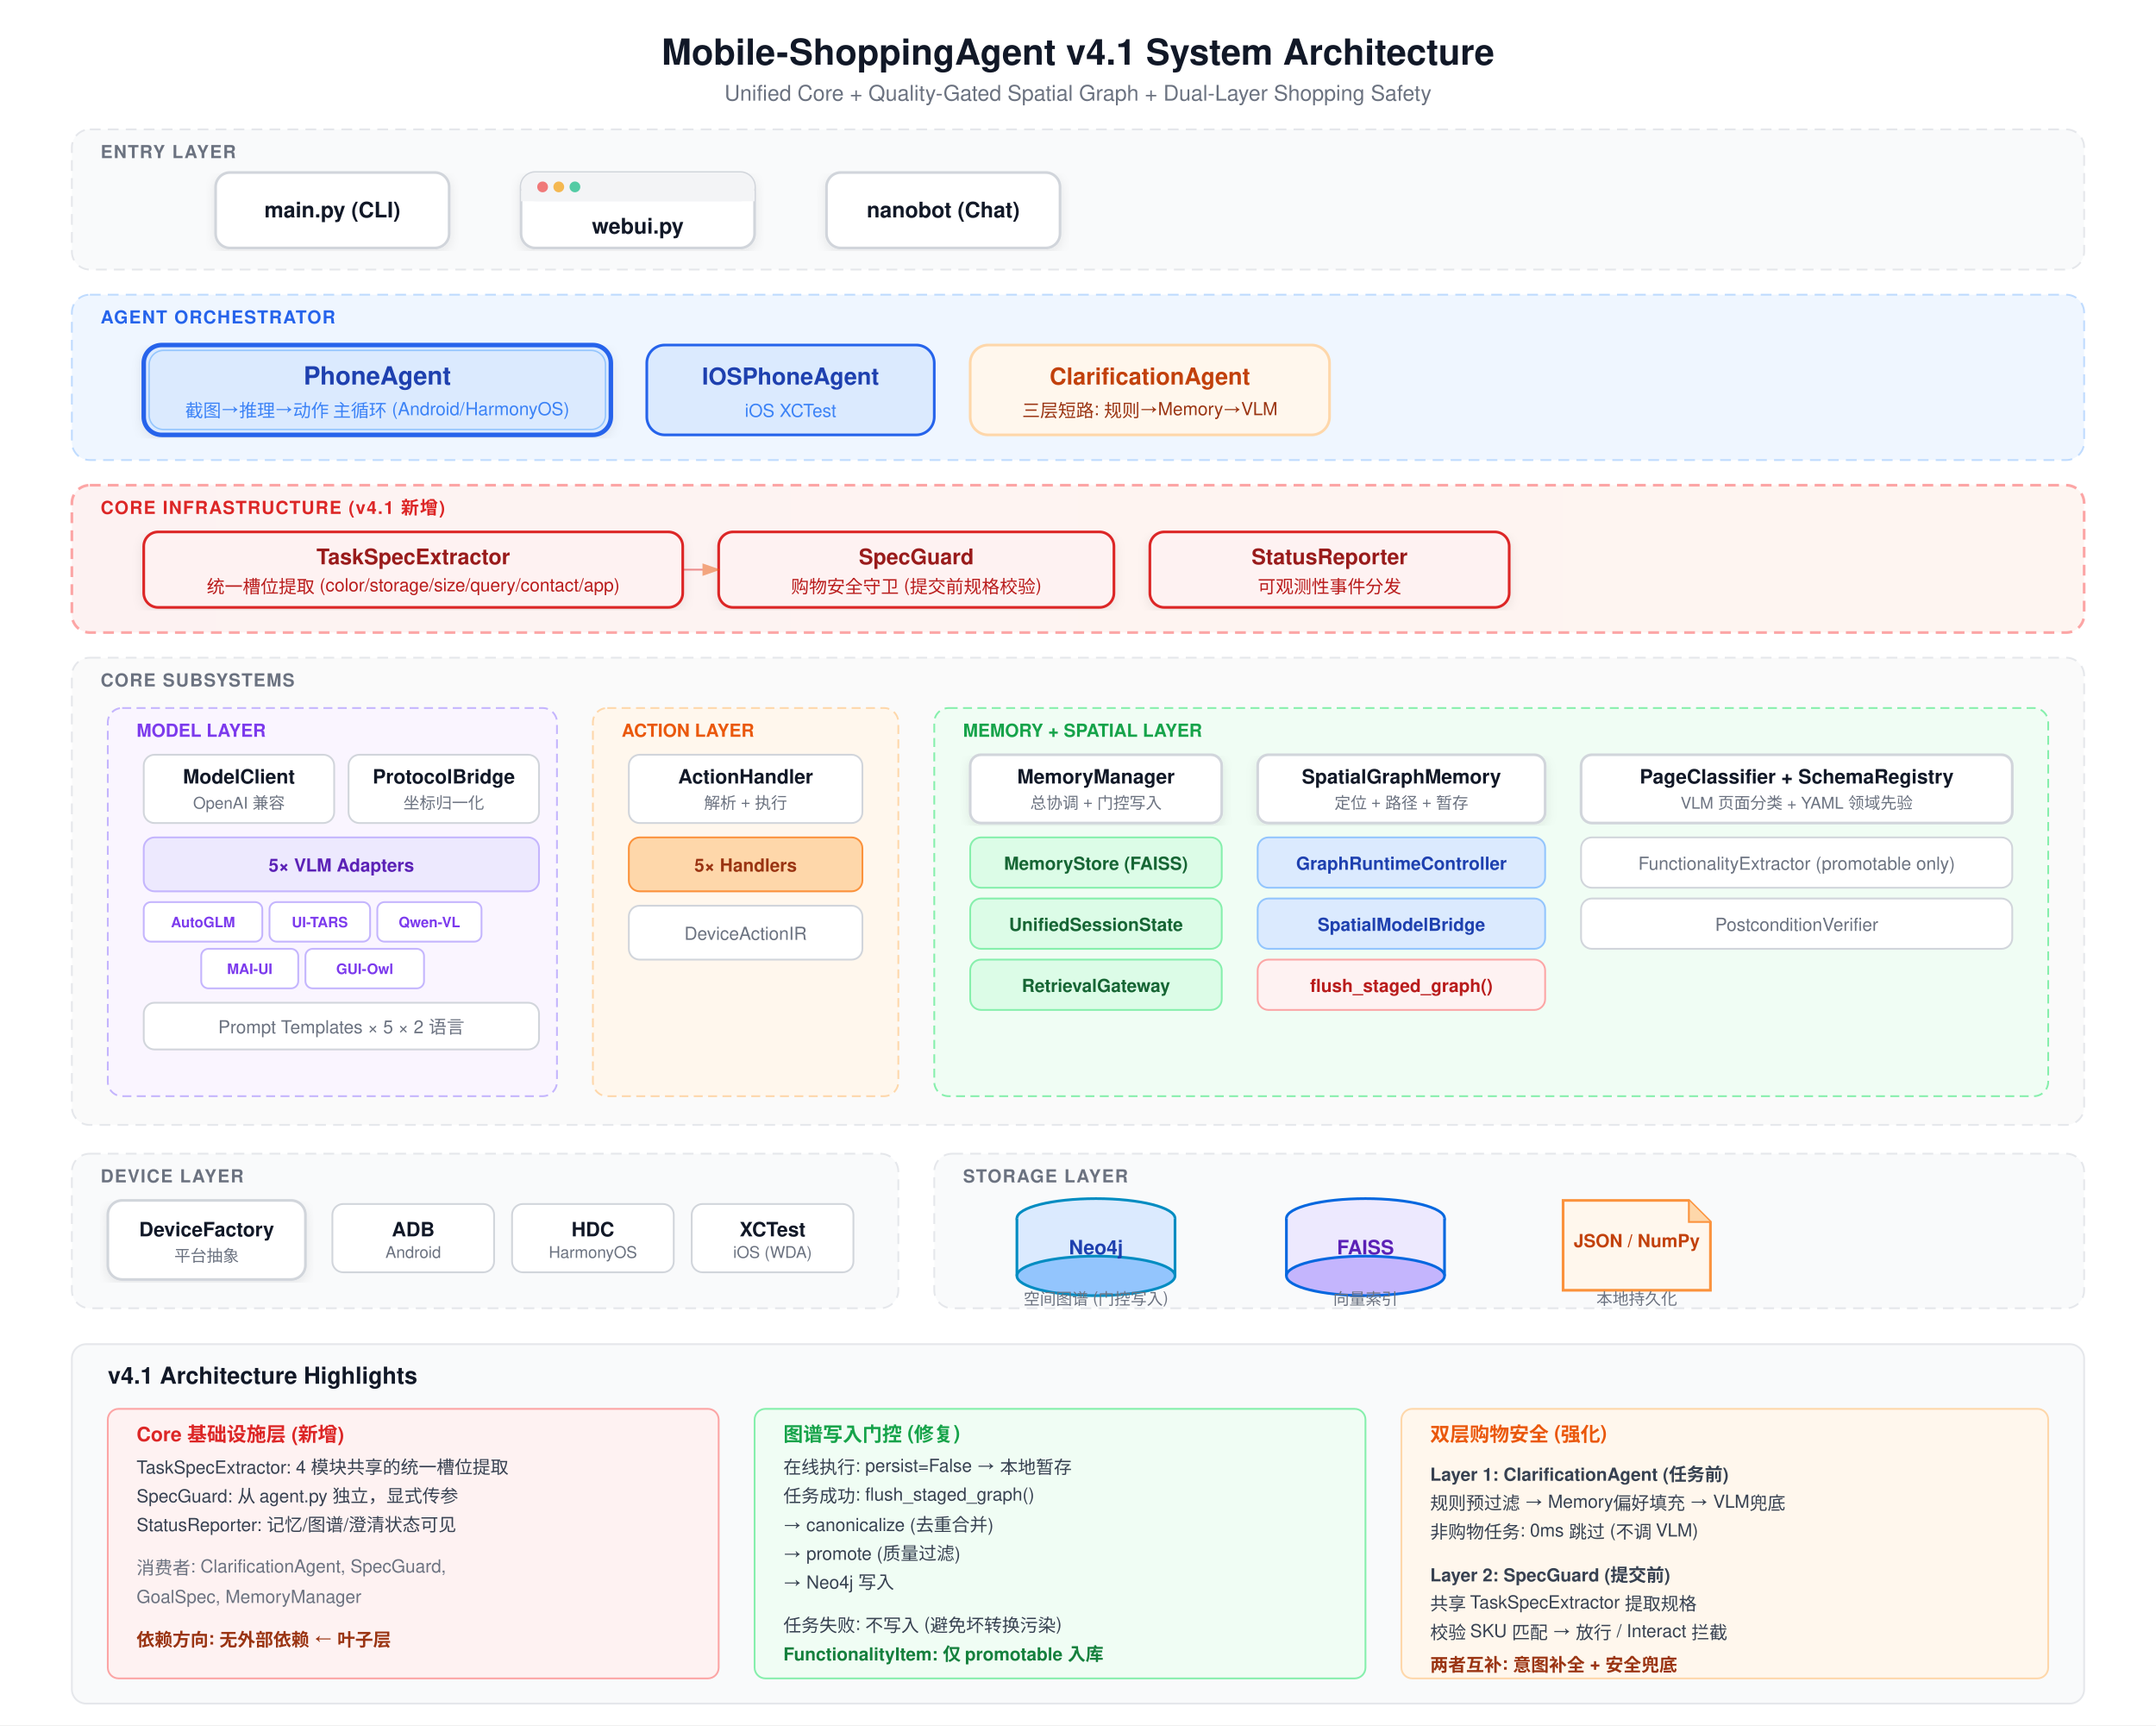
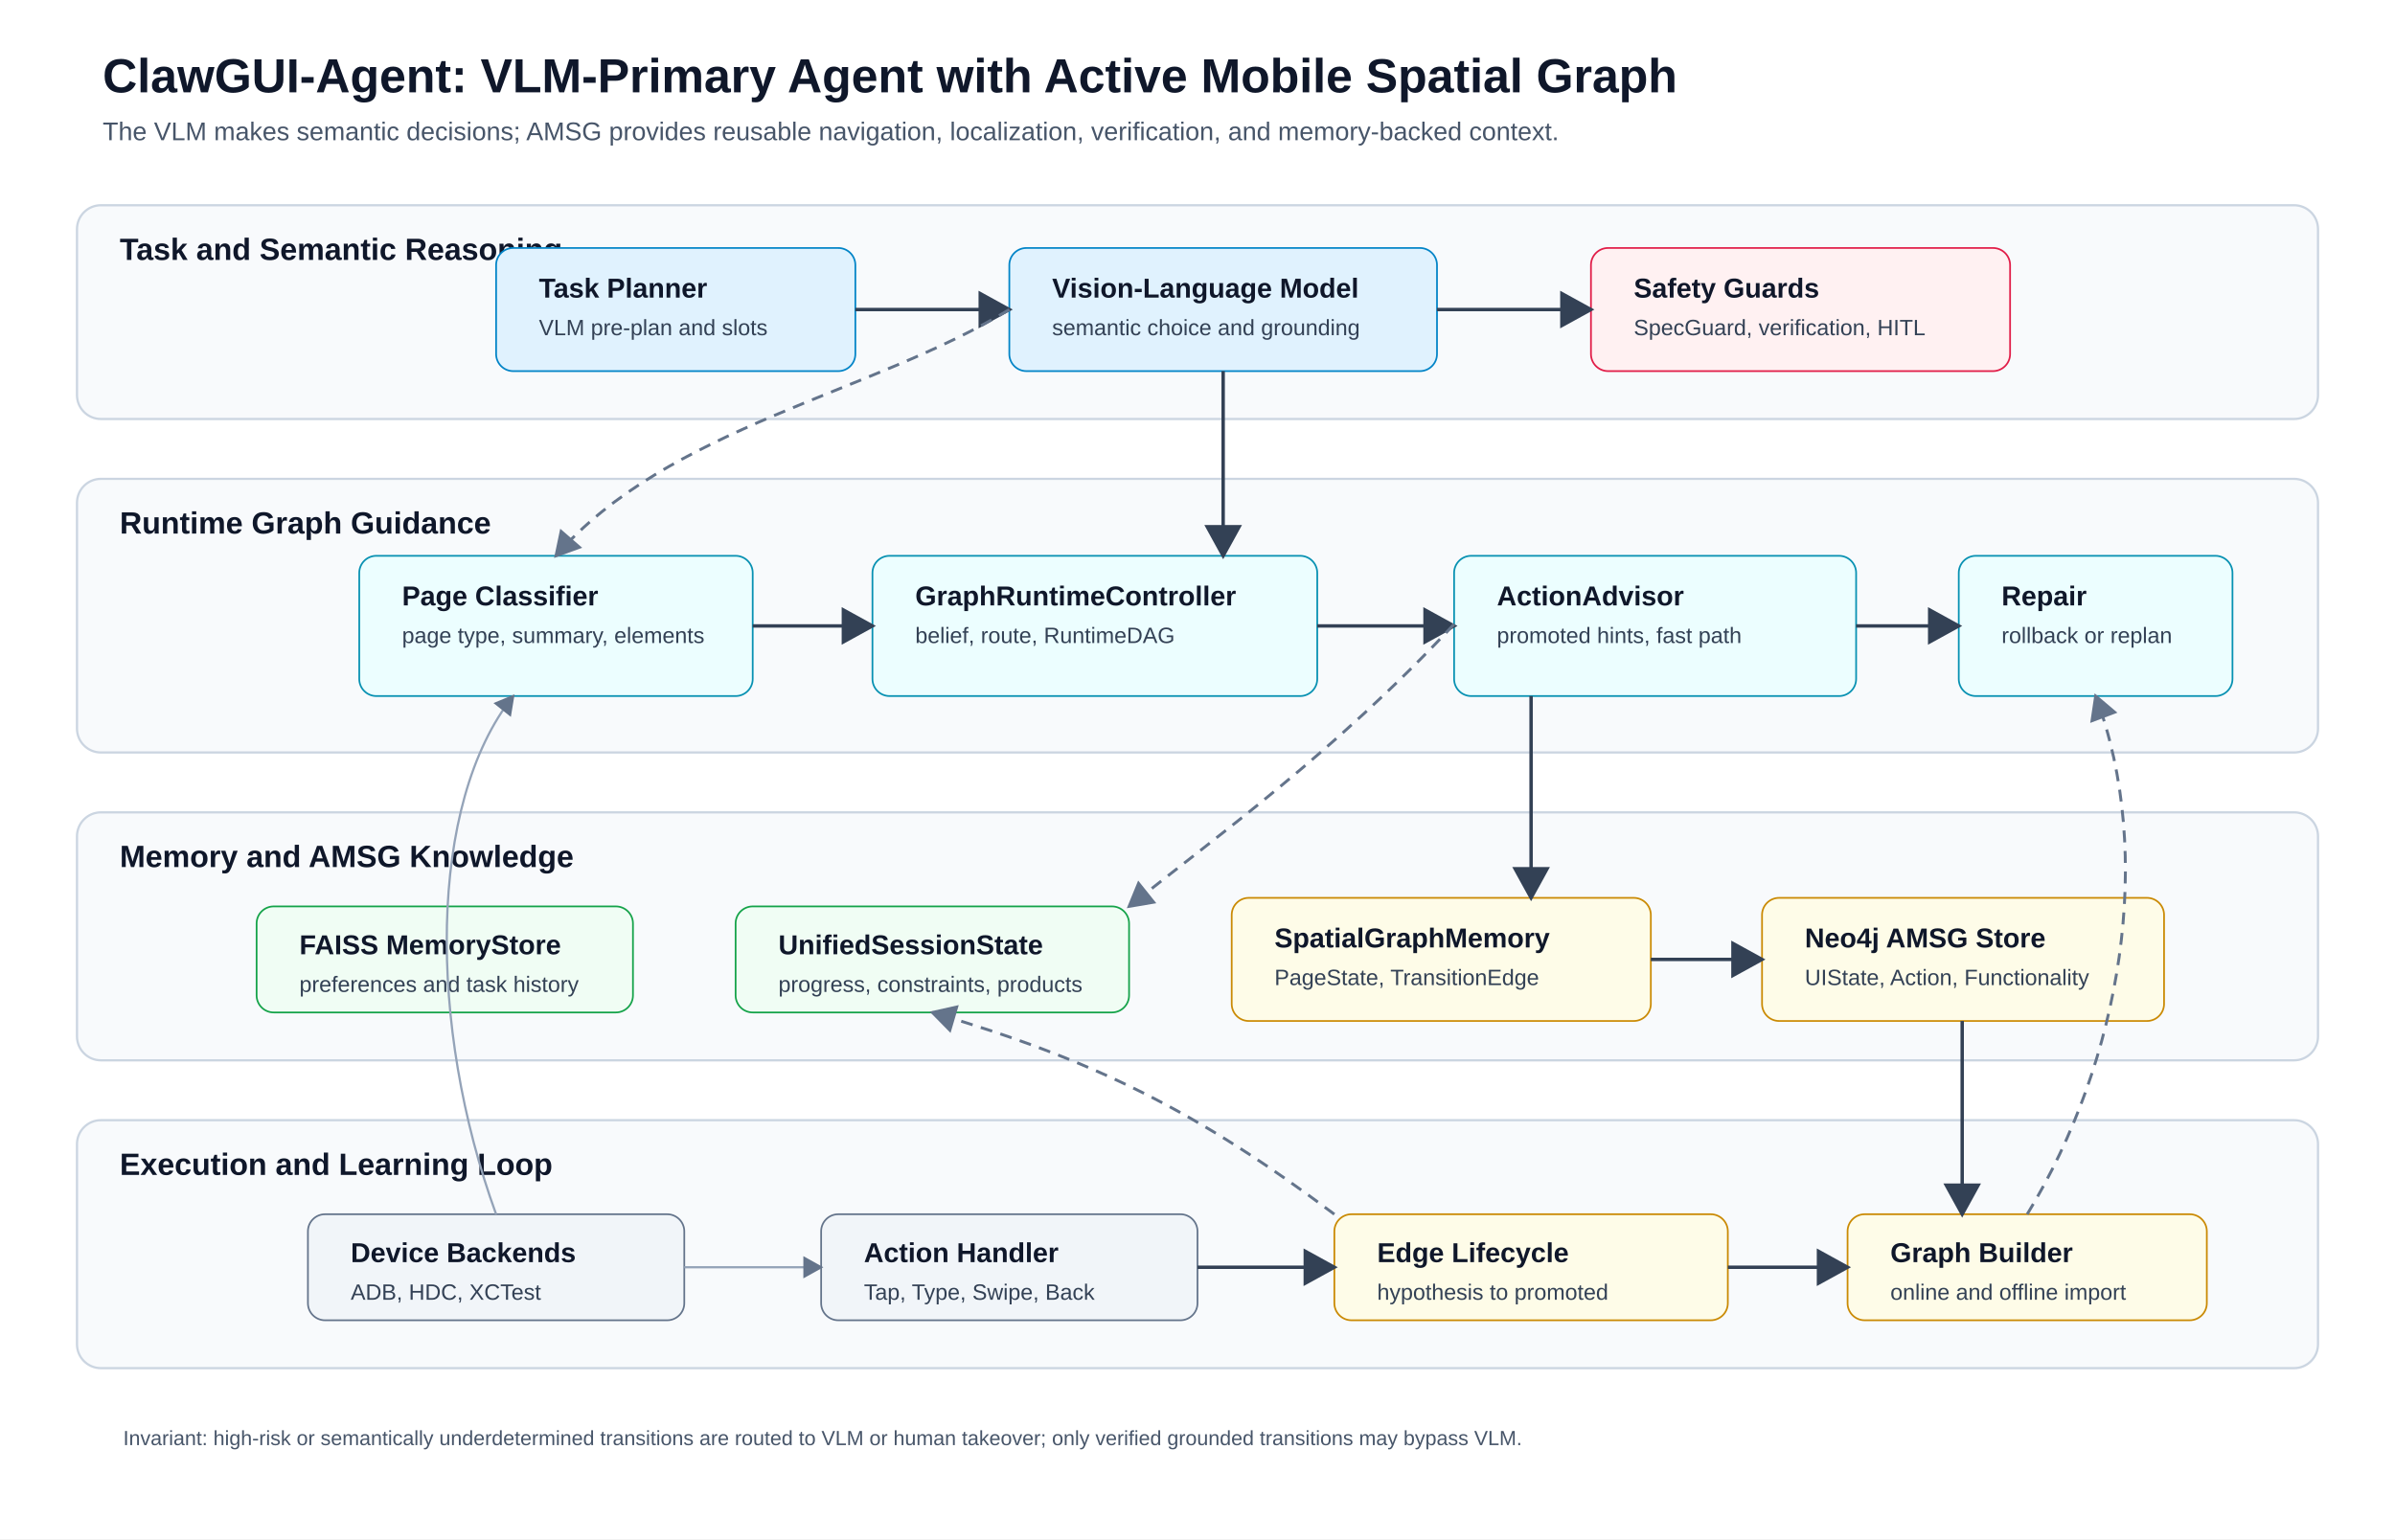
- <svg xmlns="http://www.w3.org/2000/svg" viewBox="0 0 1200 960" width="1200" height="960">
-   <style>
-     text { font-family: 'Helvetica Neue', Helvetica, Arial, 'PingFang SC', 'Microsoft YaHei', sans-serif; }
-   </style>
+ <svg xmlns="http://www.w3.org/2000/svg" width="1400" height="900" viewBox="0 0 1400 900" role="img" aria-labelledby="title desc">
  <defs>
-     <marker id="arrow-blue" markerWidth="10" markerHeight="7" refX="9" refY="3.5" orient="auto">
-       <polygon points="0 0, 10 3.5, 0 7" fill="#2563eb" />
+     <marker id="arrow" markerWidth="11" markerHeight="11" refX="9" refY="5.5" orient="auto">
+       <path d="M0,0 L10,5.5 L0,11 Z" fill="#334155" />
    </marker>
-     <marker id="arrow-green" markerWidth="10" markerHeight="7" refX="9" refY="3.5" orient="auto">
-       <polygon points="0 0, 10 3.5, 0 7" fill="#16a34a" />
+     <marker id="arrowLight" markerWidth="10" markerHeight="10" refX="8" refY="5" orient="auto">
+       <path d="M0,0 L9,5 L0,10 Z" fill="#64748b" />
    </marker>
-     <marker id="arrow-purple" markerWidth="10" markerHeight="7" refX="9" refY="3.5" orient="auto">
-       <polygon points="0 0, 10 3.5, 0 7" fill="#9333ea" />
-     </marker>
-     <marker id="arrow-orange" markerWidth="10" markerHeight="7" refX="9" refY="3.5" orient="auto">
-       <polygon points="0 0, 10 3.5, 0 7" fill="#ea580c" />
-     </marker>
-     <filter id="shadow" x="-4%" y="-4%" width="108%" height="108%">
-       <feDropShadow dx="0" dy="2" stdDeviation="3" flood-color="#000" flood-opacity="0.08" />
-     </filter>
-     <linearGradient id="coreGrad" x1="0" y1="0" x2="1" y2="0">
-       <stop offset="0%" stop-color="#dc2626" stop-opacity="0.06" />
-       <stop offset="100%" stop-color="#ea580c" stop-opacity="0.06" />
-     </linearGradient>
+     <style>
+       .bg { fill: #ffffff; }
+       .title { font: 700 28px Arial, sans-serif; fill: #0f172a; }
+       .subtitle { font: 400 15px Arial, sans-serif; fill: #475569; }
+       .bandLabel { font: 700 18px Arial, sans-serif; fill: #0f172a; }
+       .boxTitle { font: 700 16px Arial, sans-serif; fill: #0f172a; }
+       .boxText { font: 400 13px Arial, sans-serif; fill: #334155; }
+       .small { font: 400 12px Arial, sans-serif; fill: #475569; }
+       .layer { fill: #f8fafc; stroke: #cbd5e1; stroke-width: 1.3; rx: 14; }
+       .vlm { fill: #e0f2fe; stroke: #0284c7; }
+       .runtime { fill: #ecfeff; stroke: #0891b2; }
+       .memory { fill: #f0fdf4; stroke: #16a34a; }
+       .graph { fill: #fefce8; stroke: #ca8a04; }
+       .device { fill: #f1f5f9; stroke: #64748b; }
+       .safety { fill: #fff1f2; stroke: #e11d48; }
+       .line { stroke: #334155; stroke-width: 2; fill: none; marker-end: url(#arrow); }
+       .dash { stroke: #64748b; stroke-width: 1.7; fill: none; stroke-dasharray: 7 5; marker-end: url(#arrowLight); }
+       .thin { stroke: #94a3b8; stroke-width: 1.3; fill: none; marker-end: url(#arrowLight); }
+     </style>
  </defs>
-   <rect width="1200" height="960" fill="#ffffff" />
-   <text x="600" y="36" text-anchor="middle" fill="#111827" font-size="20" font-weight="700">Mobile-ShoppingAgent v4.1 System Architecture</text>
-   <text x="600" y="56" text-anchor="middle" fill="#6b7280" font-size="12">Unified Core + Quality-Gated Spatial Graph + Dual-Layer Shopping Safety</text>
-   <rect x="40" y="72" width="1120" height="78" rx="10" fill="#f9fafb" stroke="#e5e7eb" stroke-width="1" stroke-dasharray="6,4" />
-   <text x="56" y="88" fill="#6b7280" font-size="10" font-weight="600" letter-spacing="0.06em">ENTRY LAYER</text>
-   <rect x="120" y="96" width="130" height="42" rx="8" fill="#fff" stroke="#d1d5db" stroke-width="1.5" filter="url(#shadow)" />
-   <text x="185" y="121" text-anchor="middle" fill="#111827" font-size="12" font-weight="600">main.py (CLI)</text>
-   <rect x="290" y="96" width="130" height="42" rx="8" fill="#fff" stroke="#d1d5db" stroke-width="1.5" filter="url(#shadow)" />
-   <rect x="290" y="96" width="130" height="16" rx="8" fill="#f3f4f6" />
-   <rect x="290" y="106" width="130" height="6" fill="#f3f4f6" />
-   <circle cx="302" cy="104" r="3" fill="#ef4444" opacity="0.7" />
-   <circle cx="311" cy="104" r="3" fill="#f59e0b" opacity="0.7" />
-   <circle cx="320" cy="104" r="3" fill="#10b981" opacity="0.7" />
-   <text x="355" y="130" text-anchor="middle" fill="#111827" font-size="12" font-weight="600">webui.py</text>
-   <rect x="460" y="96" width="130" height="42" rx="8" fill="#fff" stroke="#d1d5db" stroke-width="1.5" filter="url(#shadow)" />
-   <text x="525" y="121" text-anchor="middle" fill="#111827" font-size="12" font-weight="600">nanobot (Chat)</text>
-   <rect x="40" y="164" width="1120" height="92" rx="10" fill="#eff6ff" stroke="#bfdbfe" stroke-width="1" stroke-dasharray="6,4" />
-   <text x="56" y="180" fill="#2563eb" font-size="10" font-weight="600" letter-spacing="0.06em">AGENT ORCHESTRATOR</text>
-   <rect x="80" y="192" width="260" height="50" rx="10" fill="#dbeafe" stroke="#2563eb" stroke-width="2.5" filter="url(#shadow)" />
-   <rect x="83" y="195" width="254" height="44" rx="8" fill="none" stroke="#93c5fd" stroke-width="0.8" />
-   <text x="210" y="214" text-anchor="middle" fill="#1e40af" font-size="14" font-weight="700">PhoneAgent</text>
-   <text x="210" y="232" text-anchor="middle" fill="#3b82f6" font-size="10">截图→推理→动作 主循环 (Android/HarmonyOS)</text>
-   <rect x="360" y="192" width="160" height="50" rx="10" fill="#dbeafe" stroke="#2563eb" stroke-width="1.5" />
-   <text x="440" y="214" text-anchor="middle" fill="#1e40af" font-size="13" font-weight="600">IOSPhoneAgent</text>
-   <text x="440" y="232" text-anchor="middle" fill="#3b82f6" font-size="10">iOS XCTest</text>
-   <rect x="540" y="192" width="200" height="50" rx="10" fill="#fff7ed" stroke="#fed7aa" stroke-width="1.5" />
-   <text x="640" y="214" text-anchor="middle" fill="#c2410c" font-size="13" font-weight="600">ClarificationAgent</text>
-   <text x="640" y="232" text-anchor="middle" fill="#9a3412" font-size="10">三层短路: 规则→Memory→VLM</text>
-   <rect x="40" y="270" width="1120" height="82" rx="10" fill="url(#coreGrad)" stroke="#fca5a5" stroke-width="1.5" stroke-dasharray="6,4" />
-   <text x="56" y="286" fill="#dc2626" font-size="10" font-weight="700" letter-spacing="0.06em">CORE INFRASTRUCTURE (v4.1 新增)</text>
-   <rect x="80" y="296" width="300" height="42" rx="8" fill="#fef2f2" stroke="#dc2626" stroke-width="1.5" filter="url(#shadow)" />
-   <text x="230" y="314" text-anchor="middle" fill="#991b1b" font-size="12" font-weight="700">TaskSpecExtractor</text>
-   <text x="230" y="330" text-anchor="middle" fill="#b91c1c" font-size="10">统一槽位提取 (color/storage/size/query/contact/app)</text>
-   <rect x="400" y="296" width="220" height="42" rx="8" fill="#fef2f2" stroke="#dc2626" stroke-width="1.5" filter="url(#shadow)" />
-   <text x="510" y="314" text-anchor="middle" fill="#991b1b" font-size="12" font-weight="700">SpecGuard</text>
-   <text x="510" y="330" text-anchor="middle" fill="#b91c1c" font-size="10">购物安全守卫 (提交前规格校验)</text>
-   <rect x="640" y="296" width="200" height="42" rx="8" fill="#fef2f2" stroke="#dc2626" stroke-width="1.5" filter="url(#shadow)" />
-   <text x="740" y="314" text-anchor="middle" fill="#991b1b" font-size="12" font-weight="700">StatusReporter</text>
-   <text x="740" y="330" text-anchor="middle" fill="#b91c1c" font-size="10">可观测性事件分发</text>
-   <path d="M 380,317 L 400,317" stroke="#dc2626" stroke-width="1" marker-end="url(#arrow-orange)" opacity="0.5" />
-   <rect x="40" y="366" width="1120" height="260" rx="10" fill="#fafafa" stroke="#e5e7eb" stroke-width="1" stroke-dasharray="6,4" />
-   <text x="56" y="382" fill="#6b7280" font-size="10" font-weight="600" letter-spacing="0.06em">CORE SUBSYSTEMS</text>
-   <rect x="60" y="394" width="250" height="216" rx="8" fill="#faf5ff" stroke="#c4b5fd" stroke-width="1" stroke-dasharray="5,3" />
-   <text x="76" y="410" fill="#7c3aed" font-size="10" font-weight="600">MODEL LAYER</text>
-   <rect x="80" y="420" width="106" height="38" rx="6" fill="#fff" stroke="#d1d5db" stroke-width="1" />
-   <text x="133" y="436" text-anchor="middle" fill="#111827" font-size="11" font-weight="600">ModelClient</text>
-   <text x="133" y="450" text-anchor="middle" fill="#6b7280" font-size="9">OpenAI 兼容</text>
-   <rect x="194" y="420" width="106" height="38" rx="6" fill="#fff" stroke="#d1d5db" stroke-width="1" />
-   <text x="247" y="436" text-anchor="middle" fill="#111827" font-size="11" font-weight="600">ProtocolBridge</text>
-   <text x="247" y="450" text-anchor="middle" fill="#6b7280" font-size="9">坐标归一化</text>
-   <rect x="80" y="466" width="220" height="30" rx="6" fill="#ede9fe" stroke="#c4b5fd" stroke-width="1" />
-   <text x="190" y="485" text-anchor="middle" fill="#5b21b6" font-size="10" font-weight="600">5× VLM Adapters</text>
-   <rect x="80" y="502" width="66" height="22" rx="4" fill="#fff" stroke="#c4b5fd" stroke-width="1" />
-   <text x="113" y="516" text-anchor="middle" fill="#7c3aed" font-size="8" font-weight="600">AutoGLM</text>
-   <rect x="150" y="502" width="56" height="22" rx="4" fill="#fff" stroke="#c4b5fd" stroke-width="1" />
-   <text x="178" y="516" text-anchor="middle" fill="#7c3aed" font-size="8" font-weight="600">UI-TARS</text>
-   <rect x="210" y="502" width="58" height="22" rx="4" fill="#fff" stroke="#c4b5fd" stroke-width="1" />
-   <text x="239" y="516" text-anchor="middle" fill="#7c3aed" font-size="8" font-weight="600">Qwen-VL</text>
-   <rect x="112" y="528" width="54" height="22" rx="4" fill="#fff" stroke="#c4b5fd" stroke-width="1" />
-   <text x="139" y="542" text-anchor="middle" fill="#7c3aed" font-size="8" font-weight="600">MAI-UI</text>
-   <rect x="170" y="528" width="66" height="22" rx="4" fill="#fff" stroke="#c4b5fd" stroke-width="1" />
-   <text x="203" y="542" text-anchor="middle" fill="#7c3aed" font-size="8" font-weight="600">GUI-Owl</text>
-   <rect x="80" y="558" width="220" height="26" rx="6" fill="#fff" stroke="#d1d5db" stroke-width="1" />
-   <text x="190" y="575" text-anchor="middle" fill="#6b7280" font-size="10">Prompt Templates × 5 × 2 语言</text>
-   <rect x="330" y="394" width="170" height="216" rx="8" fill="#fff7ed" stroke="#fed7aa" stroke-width="1" stroke-dasharray="5,3" />
-   <text x="346" y="410" fill="#ea580c" font-size="10" font-weight="600">ACTION LAYER</text>
-   <rect x="350" y="420" width="130" height="38" rx="6" fill="#fff" stroke="#d1d5db" stroke-width="1" />
-   <text x="415" y="436" text-anchor="middle" fill="#111827" font-size="11" font-weight="600">ActionHandler</text>
-   <text x="415" y="450" text-anchor="middle" fill="#6b7280" font-size="9">解析 + 执行</text>
-   <rect x="350" y="466" width="130" height="30" rx="6" fill="#fed7aa" stroke="#fb923c" stroke-width="1" />
-   <text x="415" y="485" text-anchor="middle" fill="#9a3412" font-size="10" font-weight="600">5× Handlers</text>
-   <rect x="350" y="504" width="130" height="30" rx="6" fill="#fff" stroke="#d1d5db" stroke-width="1" />
-   <text x="415" y="523" text-anchor="middle" fill="#6b7280" font-size="10">DeviceActionIR</text>
-   <rect x="520" y="394" width="620" height="216" rx="8" fill="#f0fdf4" stroke="#86efac" stroke-width="1" stroke-dasharray="5,3" />
-   <text x="536" y="410" fill="#16a34a" font-size="10" font-weight="600">MEMORY + SPATIAL LAYER</text>
-   <rect x="540" y="420" width="140" height="38" rx="6" fill="#fff" stroke="#d1d5db" stroke-width="1.5" filter="url(#shadow)" />
-   <text x="610" y="436" text-anchor="middle" fill="#111827" font-size="11" font-weight="600">MemoryManager</text>
-   <text x="610" y="450" text-anchor="middle" fill="#6b7280" font-size="9">总协调 + 门控写入</text>
-   <rect x="540" y="466" width="140" height="28" rx="6" fill="#dcfce7" stroke="#86efac" stroke-width="1" />
-   <text x="610" y="484" text-anchor="middle" fill="#166534" font-size="10" font-weight="600">MemoryStore (FAISS)</text>
-   <rect x="540" y="500" width="140" height="28" rx="6" fill="#dcfce7" stroke="#86efac" stroke-width="1" />
-   <text x="610" y="518" text-anchor="middle" fill="#166534" font-size="10" font-weight="600">UnifiedSessionState</text>
-   <rect x="540" y="534" width="140" height="28" rx="6" fill="#dcfce7" stroke="#86efac" stroke-width="1" />
-   <text x="610" y="552" text-anchor="middle" fill="#166534" font-size="10" font-weight="600">RetrievalGateway</text>
-   <rect x="700" y="420" width="160" height="38" rx="6" fill="#fff" stroke="#d1d5db" stroke-width="1.5" filter="url(#shadow)" />
-   <text x="780" y="436" text-anchor="middle" fill="#111827" font-size="11" font-weight="600">SpatialGraphMemory</text>
-   <text x="780" y="450" text-anchor="middle" fill="#6b7280" font-size="9">定位 + 路径 + 暂存</text>
-   <rect x="700" y="466" width="160" height="28" rx="6" fill="#dbeafe" stroke="#93c5fd" stroke-width="1" />
-   <text x="780" y="484" text-anchor="middle" fill="#1e40af" font-size="10" font-weight="600">GraphRuntimeController</text>
-   <rect x="700" y="500" width="160" height="28" rx="6" fill="#dbeafe" stroke="#93c5fd" stroke-width="1" />
-   <text x="780" y="518" text-anchor="middle" fill="#1e40af" font-size="10" font-weight="600">SpatialModelBridge</text>
-   <rect x="700" y="534" width="160" height="28" rx="6" fill="#fef2f2" stroke="#fca5a5" stroke-width="1" />
-   <text x="780" y="552" text-anchor="middle" fill="#b91c1c" font-size="10" font-weight="600">flush_staged_graph()</text>
-   <rect x="880" y="420" width="240" height="38" rx="6" fill="#fff" stroke="#d1d5db" stroke-width="1.5" />
-   <text x="1000" y="436" text-anchor="middle" fill="#111827" font-size="11" font-weight="600">PageClassifier + SchemaRegistry</text>
-   <text x="1000" y="450" text-anchor="middle" fill="#6b7280" font-size="9">VLM 页面分类 + YAML 领域先验</text>
-   <rect x="880" y="466" width="240" height="28" rx="6" fill="#fff" stroke="#d1d5db" stroke-width="1" />
-   <text x="1000" y="484" text-anchor="middle" fill="#6b7280" font-size="10">FunctionalityExtractor (promotable only)</text>
-   <rect x="880" y="500" width="240" height="28" rx="6" fill="#fff" stroke="#d1d5db" stroke-width="1" />
-   <text x="1000" y="518" text-anchor="middle" fill="#6b7280" font-size="10">PostconditionVerifier</text>
-   <rect x="40" y="642" width="460" height="86" rx="10" fill="#f9fafb" stroke="#e5e7eb" stroke-width="1" stroke-dasharray="6,4" />
-   <text x="56" y="658" fill="#6b7280" font-size="10" font-weight="600" letter-spacing="0.06em">DEVICE LAYER</text>
-   <rect x="60" y="668" width="110" height="44" rx="8" fill="#fff" stroke="#d1d5db" stroke-width="1.5" filter="url(#shadow)" />
-   <text x="115" y="688" text-anchor="middle" fill="#111827" font-size="11" font-weight="600">DeviceFactory</text>
-   <text x="115" y="702" text-anchor="middle" fill="#6b7280" font-size="9">平台抽象</text>
-   <rect x="185" y="670" width="90" height="38" rx="6" fill="#fff" stroke="#d1d5db" stroke-width="1" />
-   <text x="230" y="688" text-anchor="middle" fill="#111827" font-size="11" font-weight="600">ADB</text>
-   <text x="230" y="700" text-anchor="middle" fill="#6b7280" font-size="9">Android</text>
-   <rect x="285" y="670" width="90" height="38" rx="6" fill="#fff" stroke="#d1d5db" stroke-width="1" />
-   <text x="330" y="688" text-anchor="middle" fill="#111827" font-size="11" font-weight="600">HDC</text>
-   <text x="330" y="700" text-anchor="middle" fill="#6b7280" font-size="9">HarmonyOS</text>
-   <rect x="385" y="670" width="90" height="38" rx="6" fill="#fff" stroke="#d1d5db" stroke-width="1" />
-   <text x="430" y="688" text-anchor="middle" fill="#111827" font-size="11" font-weight="600">XCTest</text>
-   <text x="430" y="700" text-anchor="middle" fill="#6b7280" font-size="9">iOS (WDA)</text>
-   <rect x="520" y="642" width="640" height="86" rx="10" fill="#f9fafb" stroke="#e5e7eb" stroke-width="1" stroke-dasharray="6,4" />
-   <text x="536" y="658" fill="#6b7280" font-size="10" font-weight="600" letter-spacing="0.06em">STORAGE LAYER</text>
-   <ellipse cx="610" cy="678" rx="44" ry="11" fill="#dbeafe" stroke="#008CC1" stroke-width="1.5" />
-   <rect x="566" y="678" width="88" height="32" fill="#dbeafe" stroke="none" />
-   <line x1="566" y1="678" x2="566" y2="710" stroke="#008CC1" stroke-width="1.5" />
-   <line x1="654" y1="678" x2="654" y2="710" stroke="#008CC1" stroke-width="1.5" />
-   <ellipse cx="610" cy="710" rx="44" ry="11" fill="#93c5fd" stroke="#008CC1" stroke-width="1.5" />
-   <text x="610" y="698" text-anchor="middle" fill="#1e40af" font-size="11" font-weight="700">Neo4j</text>
-   <text x="610" y="726" text-anchor="middle" fill="#6b7280" font-size="9">空间图谱 (门控写入)</text>
-   <ellipse cx="760" cy="678" rx="44" ry="11" fill="#ede9fe" stroke="#0467DF" stroke-width="1.5" />
-   <rect x="716" y="678" width="88" height="32" fill="#ede9fe" stroke="none" />
-   <line x1="716" y1="678" x2="716" y2="710" stroke="#0467DF" stroke-width="1.5" />
-   <line x1="804" y1="678" x2="804" y2="710" stroke="#0467DF" stroke-width="1.5" />
-   <ellipse cx="760" cy="710" rx="44" ry="11" fill="#c4b5fd" stroke="#0467DF" stroke-width="1.5" />
-   <text x="760" y="698" text-anchor="middle" fill="#5b21b6" font-size="11" font-weight="700">FAISS</text>
-   <text x="760" y="726" text-anchor="middle" fill="#6b7280" font-size="9">向量索引</text>
-   <path d="M 870,668 L 940,668 L 952,680 L 952,718 L 870,718 Z" fill="#fff7ed" stroke="#fb923c" stroke-width="1.5" />
-   <path d="M 940,668 L 940,680 L 952,680" fill="#fed7aa" stroke="#fb923c" stroke-width="1" />
-   <text x="911" y="694" text-anchor="middle" fill="#c2410c" font-size="10" font-weight="600">JSON / NumPy</text>
-   <text x="911" y="726" text-anchor="middle" fill="#6b7280" font-size="9">本地持久化</text>
-   <rect x="40" y="748" width="1120" height="200" rx="8" fill="#f9fafb" stroke="#e5e7eb" stroke-width="1" />
-   <text x="60" y="770" fill="#111827" font-size="13" font-weight="700">v4.1 Architecture Highlights</text>
-   <rect x="60" y="784" width="340" height="150" rx="6" fill="#fef2f2" stroke="#fca5a5" stroke-width="1" />
-   <text x="76" y="802" fill="#dc2626" font-size="11" font-weight="700">Core 基础设施层 (新增)</text>
-   <text x="76" y="820" fill="#374151" font-size="10">TaskSpecExtractor: 4 模块共享的统一槽位提取</text>
-   <text x="76" y="836" fill="#374151" font-size="10">SpecGuard: 从 agent.py 独立，显式传参</text>
-   <text x="76" y="852" fill="#374151" font-size="10">StatusReporter: 记忆/图谱/澄清状态可见</text>
-   <text x="76" y="876" fill="#6b7280" font-size="10">消费者: ClarificationAgent, SpecGuard,</text>
-   <text x="76" y="892" fill="#6b7280" font-size="10">GoalSpec, MemoryManager</text>
-   <text x="76" y="916" fill="#9a3412" font-size="10" font-weight="600">依赖方向: 无外部依赖 ← 叶子层</text>
-   <rect x="420" y="784" width="340" height="150" rx="6" fill="#f0fdf4" stroke="#86efac" stroke-width="1" />
-   <text x="436" y="802" fill="#16a34a" font-size="11" font-weight="700">图谱写入门控 (修复)</text>
-   <text x="436" y="820" fill="#374151" font-size="10">在线执行: persist=False → 本地暂存</text>
-   <text x="436" y="836" fill="#374151" font-size="10">任务成功: flush_staged_graph()</text>
-   <text x="436" y="852" fill="#374151" font-size="10">  → canonicalize (去重合并)</text>
-   <text x="436" y="868" fill="#374151" font-size="10">  → promote (质量过滤)</text>
-   <text x="436" y="884" fill="#374151" font-size="10">  → Neo4j 写入</text>
-   <text x="436" y="908" fill="#374151" font-size="10">任务失败: 不写入 (避免坏转换污染)</text>
-   <text x="436" y="924" fill="#15803d" font-size="10" font-weight="600">FunctionalityItem: 仅 promotable 入库</text>
-   <rect x="780" y="784" width="360" height="150" rx="6" fill="#fff7ed" stroke="#fed7aa" stroke-width="1" />
-   <text x="796" y="802" fill="#ea580c" font-size="11" font-weight="700">双层购物安全 (强化)</text>
-   <text x="796" y="824" fill="#374151" font-size="10" font-weight="600">Layer 1: ClarificationAgent (任务前)</text>
-   <text x="796" y="840" fill="#374151" font-size="10">规则预过滤 → Memory偏好填充 → VLM兜底</text>
-   <text x="796" y="856" fill="#374151" font-size="10">非购物任务: 0ms 跳过 (不调 VLM)</text>
-   <text x="796" y="880" fill="#374151" font-size="10" font-weight="600">Layer 2: SpecGuard (提交前)</text>
-   <text x="796" y="896" fill="#374151" font-size="10">共享 TaskSpecExtractor 提取规格</text>
-   <text x="796" y="912" fill="#374151" font-size="10">校验 SKU 匹配 → 放行 / Interact 拦截</text>
-   <text x="796" y="930" fill="#9a3412" font-size="10" font-weight="600">两者互补: 意图补全 + 安全兜底</text>
+   <rect class="bg" x="0" y="0" width="1400" height="900" />
+   <text class="title" x="60" y="54">ClawGUI-Agent: VLM-Primary Agent with Active Mobile Spatial Graph</text>
+   <text class="subtitle" x="60" y="82">The VLM makes semantic decisions; AMSG provides reusable navigation, localization, verification, and memory-backed context.</text>
+   <rect class="layer" x="45" y="120" width="1310" height="125" />
+   <text class="bandLabel" x="70" y="152">Task and Semantic Reasoning</text>
+   <rect class="vlm" x="290" y="145" width="210" height="72" rx="10" />
+   <text class="boxTitle" x="315" y="174">Task Planner</text>
+   <text class="boxText" x="315" y="196">VLM pre-plan and slots</text>
+   <rect class="vlm" x="590" y="145" width="250" height="72" rx="10" />
+   <text class="boxTitle" x="615" y="174">Vision-Language Model</text>
+   <text class="boxText" x="615" y="196">semantic choice and grounding</text>
+   <rect class="safety" x="930" y="145" width="245" height="72" rx="10" />
+   <text class="boxTitle" x="955" y="174">Safety Guards</text>
+   <text class="boxText" x="955" y="196">SpecGuard, verification, HITL</text>
+   <rect class="layer" x="45" y="280" width="1310" height="160" />
+   <text class="bandLabel" x="70" y="312">Runtime Graph Guidance</text>
+   <rect class="runtime" x="210" y="325" width="230" height="82" rx="10" />
+   <text class="boxTitle" x="235" y="354">Page Classifier</text>
+   <text class="boxText" x="235" y="376">page type, summary, elements</text>
+   <rect class="runtime" x="510" y="325" width="260" height="82" rx="10" />
+   <text class="boxTitle" x="535" y="354">GraphRuntimeController</text>
+   <text class="boxText" x="535" y="376">belief, route, RuntimeDAG</text>
+   <rect class="runtime" x="850" y="325" width="235" height="82" rx="10" />
+   <text class="boxTitle" x="875" y="354">ActionAdvisor</text>
+   <text class="boxText" x="875" y="376">promoted hints, fast path</text>
+   <rect class="runtime" x="1145" y="325" width="160" height="82" rx="10" />
+   <text class="boxTitle" x="1170" y="354">Repair</text>
+   <text class="boxText" x="1170" y="376">rollback or replan</text>
+   <rect class="layer" x="45" y="475" width="1310" height="145" />
+   <text class="bandLabel" x="70" y="507">Memory and AMSG Knowledge</text>
+   <rect class="memory" x="150" y="530" width="220" height="62" rx="10" />
+   <text class="boxTitle" x="175" y="558">FAISS MemoryStore</text>
+   <text class="boxText" x="175" y="580">preferences and task history</text>
+   <rect class="memory" x="430" y="530" width="230" height="62" rx="10" />
+   <text class="boxTitle" x="455" y="558">UnifiedSessionState</text>
+   <text class="boxText" x="455" y="580">progress, constraints, products</text>
+   <rect class="graph" x="720" y="525" width="245" height="72" rx="10" />
+   <text class="boxTitle" x="745" y="554">SpatialGraphMemory</text>
+   <text class="boxText" x="745" y="576">PageState, TransitionEdge</text>
+   <rect class="graph" x="1030" y="525" width="235" height="72" rx="10" />
+   <text class="boxTitle" x="1055" y="554">Neo4j AMSG Store</text>
+   <text class="boxText" x="1055" y="576">UIState, Action, Functionality</text>
+   <rect class="layer" x="45" y="655" width="1310" height="145" />
+   <text class="bandLabel" x="70" y="687">Execution and Learning Loop</text>
+   <rect class="device" x="180" y="710" width="220" height="62" rx="10" />
+   <text class="boxTitle" x="205" y="738">Device Backends</text>
+   <text class="boxText" x="205" y="760">ADB, HDC, XCTest</text>
+   <rect class="device" x="480" y="710" width="220" height="62" rx="10" />
+   <text class="boxTitle" x="505" y="738">Action Handler</text>
+   <text class="boxText" x="505" y="760">Tap, Type, Swipe, Back</text>
+   <rect class="graph" x="780" y="710" width="230" height="62" rx="10" />
+   <text class="boxTitle" x="805" y="738">Edge Lifecycle</text>
+   <text class="boxText" x="805" y="760">hypothesis to promoted</text>
+   <rect class="graph" x="1080" y="710" width="210" height="62" rx="10" />
+   <text class="boxTitle" x="1105" y="738">Graph Builder</text>
+   <text class="boxText" x="1105" y="760">online and offline import</text>
+   <path class="line" d="M500 181 H590" />
+   <path class="line" d="M840 181 H930" />
+   <path class="line" d="M715 217 V325" />
+   <path class="line" d="M440 366 H510" />
+   <path class="line" d="M770 366 H850" />
+   <path class="line" d="M1085 366 H1145" />
+   <path class="line" d="M895 407 V525" />
+   <path class="line" d="M965 561 H1030" />
+   <path class="line" d="M1147 597 V710" />
+   <path class="line" d="M700 741 H780" />
+   <path class="line" d="M1010 741 H1080" />
+   <path class="dash" d="M590 181 C510 230 390 250 325 325" />
+   <path class="dash" d="M850 365 C780 440 710 490 660 530" />
+   <path class="dash" d="M780 710 C700 650 640 620 545 592" />
+   <path class="dash" d="M1185 710 C1240 620 1260 500 1225 407" />
+   <path class="thin" d="M400 741 H480" />
+   <path class="thin" d="M290 710 C250 600 250 470 300 407" />
+   <text class="small" x="72" y="845">Invariant: high-risk or semantically underdetermined transitions are routed to VLM or human takeover; only verified grounded transitions may bypass VLM.</text>
</svg>
